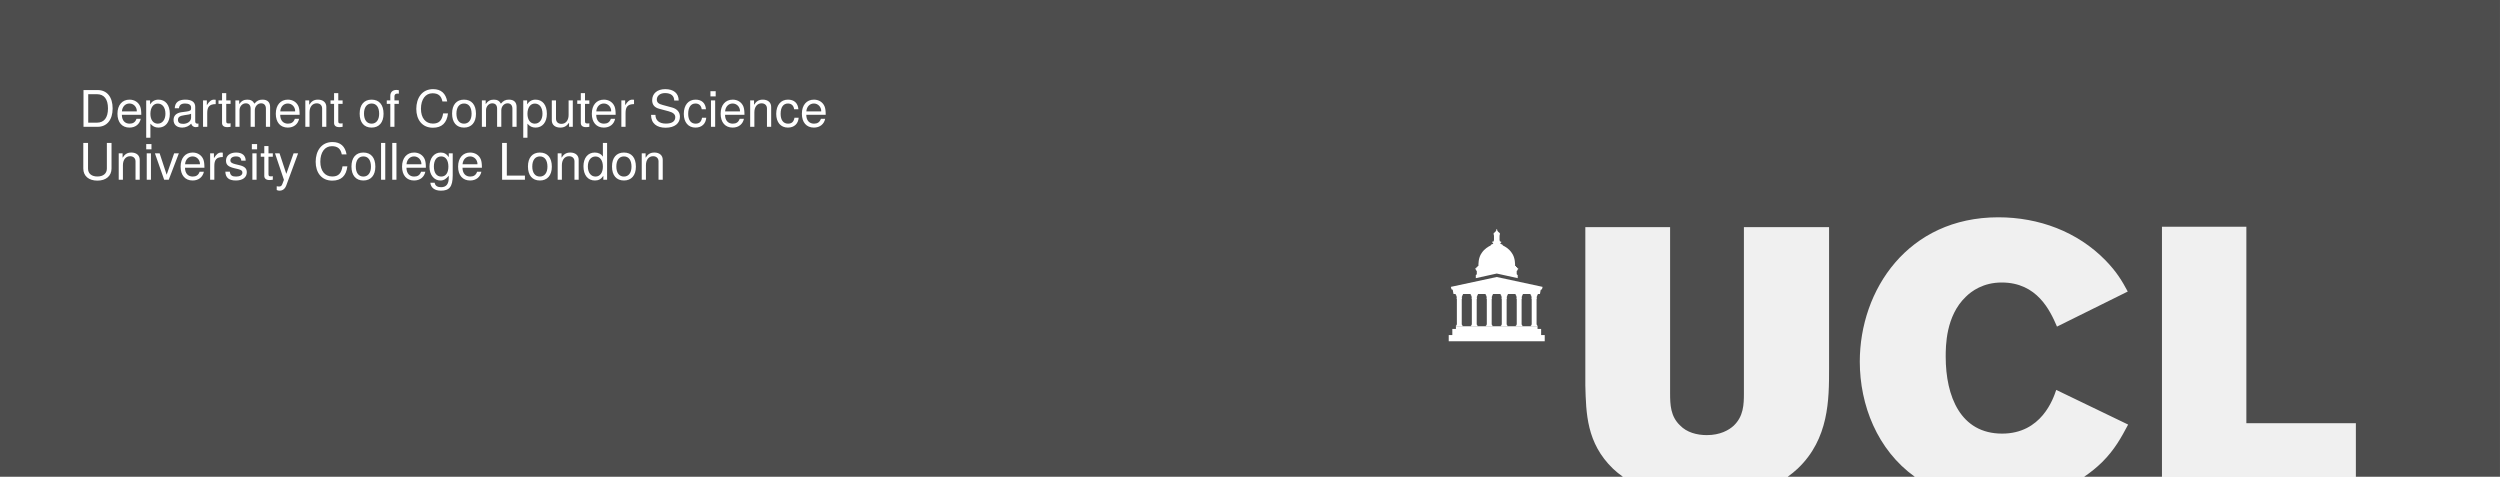
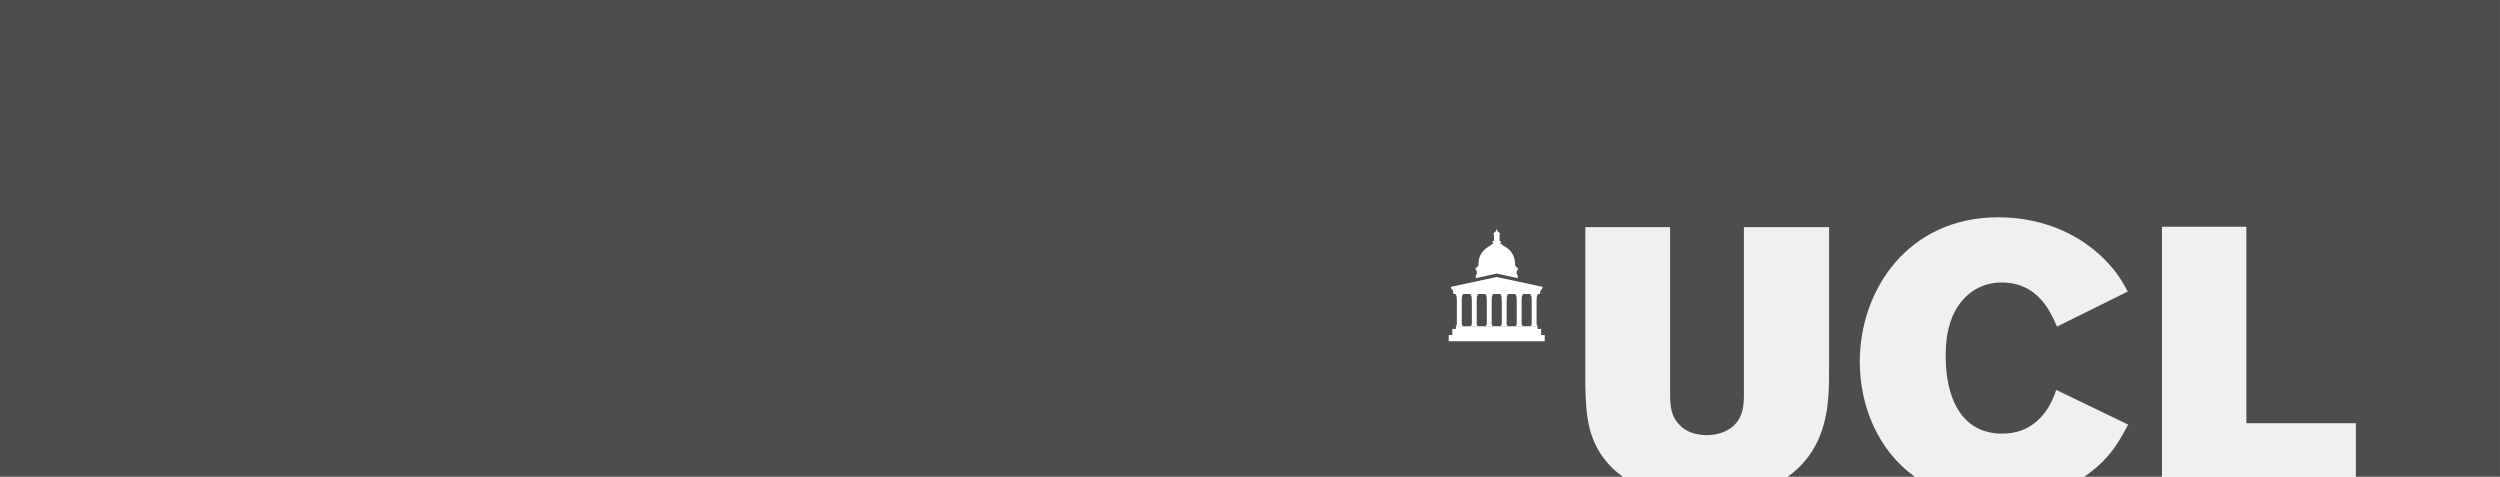
- <svg xmlns="http://www.w3.org/2000/svg" viewBox="0 0 793.707 151.347" height="151.347" width="793.707" xml:space="preserve" id="svg833" version="1.1">
+ <svg xmlns="http://www.w3.org/2000/svg" version="1.1" id="svg833" xml:space="preserve" width="793.707" height="151.347" viewBox="0 0 793.707 151.347">
  <defs id="defs837" />
-   <g style="display:inline" transform="matrix(1.333333,0,0,-1.333333,0,151.3467)" id="g841">
-     <g transform="scale(0.1)" id="g843" style="fill:#4d4d4d">
-       <path transform="matrix(7.5,0,0,-7.5,0,1135.1)" d="M 0,-0.002 V 151.346 h 515.221 c -1.136,-0.805 -2.192,-1.658 -3.135,-2.559 -8.413,-8.135 -8.531,-17.585 -8.771,-26.439 V 72.102 h 26.914 v 52.76 c 0,3.59 0.124,7.298 3.127,10.168 2.161,2.275 5.407,3.111 8.529,3.111 4.205,0 6.972,-1.558 8.533,-2.99 3.123,-2.992 3.244,-6.699 3.244,-10.289 V 72.102 h 27.035 v 44.982 c 0,9.687 6.7e-4,22.253 -9.973,31.703 -0.953,0.893 -2.005,1.744 -3.139,2.559 h 40.305 c -11.864,-8.514 -17.439,-22.737 -17.439,-36.535 0,-22.73 15.263,-45.822 43.979,-45.822 12.857,0 25.113,4.548 34.006,13.643 3.607,3.707 5.288,6.577 7.088,9.926 l -22.467,11.131 c -2.167,-5.028 -6.251,-14 -17.547,-14 -5.888,0 -9.611,2.752 -11.414,4.547 -6.369,6.099 -6.369,15.671 -6.369,19.025 0,12.558 4.69,24.402 17.906,24.402 12.497,0 16.221,-11.007 17.184,-13.877 l 22.828,11.008 c -2.164,4.065 -4.204,7.894 -8.287,11.961 -1.753,1.717 -3.653,3.24 -5.658,4.592 h 24.686 V 71.98 h 26.793 v 62.379 h 34.77 v 16.986 h 45.752 V -0.002 Z" style="fill:#4d4d4d;fill-opacity:1;fill-rule:nonzero;stroke:none;stroke-width:0.133" id="path845" />
-       <path id="path847" style="fill:#ffffff;fill-opacity:1;fill-rule:nonzero;stroke:none" d="m 3672.62,452.16 c -0.39,0.086 -108.75,23.367 -108.75,23.367 0,0 -108.5,-23.316 -108.71,-23.367 -0.59,-0.117 -0.39,-0.617 -0.39,-0.617 l 1.5,-5.563 0.31,0.008 -0.04,-0.008 c 0,0 1.68,0.211 2.66,-1.343 l 1.62,-8.934 c 0,0 0.04,-0.625 0.68,-0.625 0.67,0 3.93,0 3.93,0 h 196.89 c 0,0 3.42,0 3.97,0 0.55,0 0.6,0.457 0.6,0.457 l 1.63,8.938 c 0.93,1.75 2.75,1.507 2.75,1.507 l -0.04,0.008 0.27,-0.008 1.51,5.563 c 0,0 0.21,0.5 -0.39,0.617" />
-       <path id="path849" style="fill:#ffffff;fill-opacity:1;fill-rule:nonzero;stroke:none" d="m 3661.25,432.199 c 0.12,0 0.23,0.094 0.23,0.246 v 2.774 c 0,0.14 -0.11,0.023 -0.23,0.023 h -16.52 c -0.12,0 -0.26,0.117 -0.26,-0.023 v -2.774 c 0,-0.152 0.14,-0.246 0.26,-0.246 l 0.7,-0.008 c 0.33,0 0.35,-0.332 0.35,-0.656 0,-0.414 0.18,-2.562 1.68,-3.859 0.22,-0.188 0.16,-0.715 -0.31,-0.715 -0.04,0 -0.47,0 -0.51,0 -0.37,0 -0.39,-0.254 -0.27,-0.453 0.13,-0.25 0.17,-0.981 0.17,-1.324 0,-0.348 0,-0.961 0,-1.207 0,-0.219 0.02,-0.395 0.24,-0.395 0.02,0 0.23,0 0.25,0 0,0 0.16,0.02 0.16,-0.176 0,-0.16 0,-0.238 0,-0.238 v -60.762 c -0.18,-0.187 -0.82,-0.84 -0.88,-0.883 -0.04,-0.054 -0.1,-0.132 -0.1,-0.226 v -1.031 c 0,-0.071 -0.02,-0.176 -0.08,-0.219 -0.04,-0.047 -0.13,-0.074 -0.23,-0.074 h -0.76 c -0.14,0 -0.26,-0.121 -0.26,-0.246 0,0 0,-1.696 0,-1.758 h 16.19 c 0,0.062 0,1.758 0,1.758 0,0.125 -0.11,0.246 -0.23,0.246 h -0.76 c -0.1,0 -0.18,0.027 -0.24,0.074 -0.04,0.043 -0.07,0.148 -0.07,0.219 v 1.031 c 0,0.078 -0.02,0.141 -0.1,0.215 -0.1,0.082 -0.63,0.625 -0.88,0.894 v 60.762 c 0,0 0,0.078 0,0.238 0,0.196 0.16,0.176 0.16,0.176 0.01,0 0.21,0 0.23,0 0.21,0 0.25,0.176 0.25,0.395 0,0.246 0,0.859 0,1.207 0,0.343 0.06,1.074 0.18,1.324 0.14,0.199 0.1,0.453 -0.29,0.453 -0.02,0 -0.47,0 -0.49,0 -0.47,0 -0.53,0.531 -0.33,0.715 1.52,1.238 1.68,3.398 1.68,3.812 0,0.371 -0.02,0.703 0.39,0.703 l 0.68,0.008" />
-       <path id="path851" style="fill:#ffffff;fill-opacity:1;fill-rule:nonzero;stroke:none" d="m 3625.63,432.199 c 0.11,0 0.23,0.094 0.23,0.246 v 2.774 c 0,0.14 -0.12,0.023 -0.23,0.023 h -16.55 c -0.13,0 -0.23,0.117 -0.23,-0.023 v -2.774 c 0,-0.152 0.1,-0.246 0.23,-0.246 l 0.72,-0.008 c 0.32,0 0.34,-0.332 0.34,-0.656 0,-0.414 0.19,-2.562 1.68,-3.859 0.21,-0.188 0.13,-0.715 -0.3,-0.715 -0.04,0 -0.48,0 -0.5,0 -0.39,0 -0.43,-0.254 -0.32,-0.453 0.16,-0.25 0.18,-0.981 0.18,-1.324 0,-0.348 0,-0.961 0,-1.207 0,-0.219 0.04,-0.395 0.25,-0.395 h 0.24 c 0,0 0.17,0.02 0.17,-0.176 0,-0.16 0.02,-0.238 0.02,-0.238 v -60.762 c -0.19,-0.187 -0.86,-0.84 -0.9,-0.883 -0.05,-0.054 -0.09,-0.132 -0.09,-0.226 v -1.031 c 0,-0.071 0,-0.176 -0.08,-0.219 -0.04,-0.047 -0.12,-0.074 -0.22,-0.074 h -0.78 c -0.11,0 -0.21,-0.121 -0.21,-0.246 0,0 0,-1.696 0,-1.758 h 16.15 c 0,0.062 0,1.758 0,1.758 0,0.125 -0.12,0.246 -0.23,0.246 h -0.77 c -0.09,0 -0.19,0.027 -0.23,0.074 -0.06,0.043 -0.08,0.148 -0.08,0.219 v 1.031 c 0,0.078 -0.02,0.141 -0.1,0.215 -0.07,0.082 -0.6,0.625 -0.88,0.894 v 60.762 c 0,0 0,0.078 0,0.238 0,0.196 0.18,0.176 0.18,0.176 0.02,0 0.2,0 0.22,0 0.21,0 0.23,0.176 0.23,0.395 0,0.246 0,0.859 0,1.207 0,0.343 0.08,1.074 0.21,1.324 0.1,0.199 0.06,0.453 -0.31,0.453 -0.02,0 -0.45,0 -0.49,0 -0.47,0 -0.52,0.531 -0.31,0.715 1.52,1.238 1.68,3.398 1.68,3.812 0,0.371 -0.02,0.703 0.37,0.703 l 0.71,0.008" />
-       <path id="path853" style="fill:#ffffff;fill-opacity:1;fill-rule:nonzero;stroke:none" d="m 3589.98,432.199 c 0.14,0 0.22,0.094 0.22,0.246 v 2.774 c 0,0.14 -0.08,0.023 -0.22,0.023 h -16.54 c -0.14,0 -0.24,0.117 -0.24,-0.023 v -2.774 c 0,-0.152 0.1,-0.246 0.24,-0.246 l 0.72,-0.008 c 0.31,0 0.33,-0.332 0.33,-0.656 0,-0.414 0.2,-2.562 1.7,-3.859 0.2,-0.188 0.12,-0.715 -0.31,-0.715 -0.04,0 -0.49,0 -0.51,0 -0.39,0 -0.41,-0.254 -0.29,-0.453 0.13,-0.25 0.17,-0.981 0.17,-1.324 0,-0.348 0,-0.961 0,-1.207 0,-0.219 0.02,-0.395 0.22,-0.395 0.02,0 0.25,0 0.27,0 0,0 0.18,0.02 0.18,-0.176 0,-0.16 0,-0.238 0,-0.238 v -60.762 c -0.18,-0.187 -0.84,-0.84 -0.9,-0.883 -0.06,-0.054 -0.1,-0.132 -0.1,-0.226 v -1.031 c 0,-0.071 -0.02,-0.176 -0.06,-0.219 -0.06,-0.047 -0.15,-0.074 -0.23,-0.074 h -0.76 c -0.12,0 -0.24,-0.121 -0.24,-0.246 0,0 0,-1.696 0,-1.758 h 16.16 c 0,0.062 0,1.758 0,1.758 0,0.125 -0.12,0.246 -0.24,0.246 h -0.76 c -0.1,0 -0.2,0.027 -0.24,0.074 -0.03,0.043 -0.07,0.148 -0.07,0.219 v 1.031 c 0,0.078 -0.02,0.141 -0.08,0.215 -0.1,0.082 -0.61,0.625 -0.9,0.894 v 60.762 c 0,0 0,0.078 0,0.238 0,0.196 0.18,0.176 0.18,0.176 0.02,0 0.19,0 0.19,0 0.26,0 0.27,0.176 0.27,0.395 0,0.246 0,0.859 0,1.207 0,0.343 0.06,1.074 0.2,1.324 0.1,0.199 0.1,0.453 -0.29,0.453 -0.02,0 -0.47,0 -0.51,0 -0.47,0 -0.53,0.531 -0.29,0.715 1.5,1.238 1.64,3.398 1.64,3.812 0,0.371 0,0.703 0.39,0.703 l 0.7,0.008" />
-       <path id="path855" style="fill:#ffffff;fill-opacity:1;fill-rule:nonzero;stroke:none" d="m 3554.34,432.199 c 0.13,0 0.23,0.094 0.23,0.246 v 2.774 c 0,0.14 -0.1,0.023 -0.23,0.023 h -16.55 c -0.13,0 -0.21,0.117 -0.21,-0.023 v -2.774 c 0,-0.152 0.08,-0.246 0.21,-0.246 l 0.71,-0.008 c 0.33,0 0.35,-0.332 0.35,-0.656 0,-0.414 0.19,-2.562 1.7,-3.859 0.21,-0.188 0.11,-0.715 -0.32,-0.715 -0.03,0 -0.48,0 -0.5,0 -0.39,0 -0.41,-0.254 -0.3,-0.453 0.14,-0.25 0.18,-0.981 0.18,-1.324 0,-0.348 0,-0.961 0,-1.207 0,-0.219 0.02,-0.395 0.25,-0.395 0,0 0.22,0 0.24,0 0,0 0.17,0.02 0.17,-0.176 0,-0.16 0,-0.238 0,-0.238 v -60.762 c -0.17,-0.187 -0.84,-0.84 -0.89,-0.883 -0.04,-0.054 -0.08,-0.132 -0.08,-0.226 v -1.031 c 0,-0.071 -0.02,-0.176 -0.08,-0.219 -0.06,-0.047 -0.16,-0.074 -0.24,-0.074 h -0.76 c -0.13,0 -0.23,-0.121 -0.23,-0.246 0,0 0,-1.696 0,-1.758 h 16.15 c 0,0.062 0,1.758 0,1.758 0,0.125 -0.1,0.246 -0.23,0.246 h -0.77 c -0.09,0 -0.17,0.027 -0.23,0.074 -0.04,0.043 -0.06,0.148 -0.06,0.219 v 1.031 c 0,0.078 -0.02,0.141 -0.1,0.215 -0.09,0.082 -0.62,0.625 -0.87,0.894 v 60.762 c 0,0 -0.02,0.078 -0.02,0.238 0,0.196 0.17,0.176 0.17,0.176 0.02,0 0.22,0 0.24,0 0.19,0 0.23,0.176 0.23,0.395 0,0.246 0,0.859 0,1.207 0,0.343 0.06,1.074 0.2,1.324 0.11,0.199 0.07,0.453 -0.3,0.453 -0.04,0 -0.47,0 -0.49,0 -0.48,0 -0.54,0.531 -0.33,0.715 1.53,1.238 1.68,3.398 1.68,3.812 0,0.371 -0.02,0.703 0.37,0.703 l 0.71,0.008" />
-       <path id="path857" style="fill:#ffffff;fill-opacity:1;fill-rule:nonzero;stroke:none" d="m 3518.69,432.199 c 0.14,0 0.24,0.094 0.24,0.246 v 2.774 c 0,0.14 -0.1,0.023 -0.24,0.023 h -16.52 c -0.14,0 -0.24,0.117 -0.24,-0.023 v -2.774 c 0,-0.152 0.1,-0.246 0.24,-0.246 l 0.68,-0.008 c 0.35,0 0.37,-0.332 0.37,-0.656 0,-0.414 0.2,-2.562 1.7,-3.859 0.2,-0.188 0.12,-0.715 -0.33,-0.715 -0.02,0 -0.49,0 -0.51,0 -0.39,0 -0.41,-0.254 -0.29,-0.453 0.14,-0.25 0.17,-0.981 0.17,-1.324 0,-0.348 0,-0.961 0,-1.207 0,-0.219 0.02,-0.395 0.26,-0.395 0.02,0 0.21,0 0.23,0 0,0 0.18,0.02 0.18,-0.176 0,-0.16 0,-0.238 0,-0.238 v -60.762 c -0.18,-0.187 -0.84,-0.84 -0.88,-0.883 -0.06,-0.054 -0.1,-0.132 -0.1,-0.226 v -1.031 c 0,-0.071 -0.02,-0.176 -0.08,-0.219 -0.03,-0.047 -0.13,-0.074 -0.23,-0.074 h -0.74 c -0.14,0 -0.26,-0.121 -0.26,-0.246 0,0 0,-1.696 0,-1.758 h 16.16 c 0,0.062 0,1.758 0,1.758 0,0.125 -0.1,0.246 -0.22,0.246 h -0.78 c -0.08,0 -0.16,0.027 -0.21,0.074 -0.06,0.043 -0.08,0.148 -0.08,0.219 v 1.031 c 0,0.078 -0.02,0.141 -0.1,0.215 -0.08,0.082 -0.63,0.625 -0.9,0.894 v 60.762 c 0,0 0,0.078 0,0.238 0,0.196 0.18,0.176 0.18,0.176 0.02,0 0.21,0 0.21,0 0.24,0 0.26,0.176 0.26,0.395 0,0.246 0,0.859 0,1.207 0,0.343 0.05,1.074 0.19,1.324 0.14,0.199 0.1,0.453 -0.29,0.453 -0.02,0 -0.47,0 -0.51,0 -0.47,0 -0.53,0.531 -0.31,0.715 1.52,1.238 1.68,3.398 1.68,3.812 0,0.371 -0.02,0.703 0.37,0.703 l 0.7,0.008" />
-       <path id="path859" style="fill:#ffffff;fill-opacity:1;fill-rule:nonzero;stroke:none" d="m 3483.05,432.199 c 0.13,0 0.25,0.094 0.25,0.246 v 2.774 c 0,0.14 -0.12,0.023 -0.25,0.023 h -16.53 c -0.13,0 -0.23,0.117 -0.23,-0.023 v -2.774 c 0,-0.152 0.1,-0.246 0.23,-0.246 l 0.71,-0.008 c 0.33,0 0.35,-0.332 0.35,-0.656 0,-0.414 0.19,-2.562 1.7,-3.859 0.19,-0.188 0.11,-0.715 -0.32,-0.715 -0.03,0 -0.48,0 -0.52,0 -0.37,0 -0.39,-0.254 -0.28,-0.453 0.14,-0.25 0.16,-0.981 0.16,-1.324 0,-0.348 0,-0.961 0,-1.207 0,-0.219 0.02,-0.395 0.25,-0.395 h 0.24 c 0,0 0.17,0.02 0.17,-0.176 0,-0.16 0,-0.238 0,-0.238 v -60.762 c -0.17,-0.187 -0.82,-0.84 -0.87,-0.883 -0.06,-0.054 -0.1,-0.132 -0.1,-0.226 v -1.031 c 0,-0.071 -0.02,-0.176 -0.06,-0.219 -0.06,-0.047 -0.16,-0.074 -0.24,-0.074 h -0.76 c -0.13,0 -0.25,-0.121 -0.25,-0.246 0,0 0,-1.696 0,-1.758 h 16.17 c 0,0.062 0,1.758 0,1.758 0,0.125 -0.1,0.246 -0.23,0.246 h -0.78 c -0.08,0 -0.18,0.027 -0.22,0.074 -0.06,0.043 -0.08,0.148 -0.08,0.219 v 1.031 c 0,0.078 -0.02,0.141 -0.08,0.215 -0.09,0.082 -0.64,0.625 -0.89,0.894 v 60.762 c 0,0 0,0.078 0,0.238 0,0.196 0.15,0.176 0.15,0.176 0.02,0 0.22,0 0.22,0 0.23,0 0.27,0.176 0.27,0.395 0,0.246 0,0.859 0,1.207 0,0.343 0.04,1.074 0.2,1.324 0.09,0.199 0.07,0.453 -0.3,0.453 -0.04,0 -0.47,0 -0.5,0 -0.49,0 -0.53,0.531 -0.32,0.715 1.51,1.238 1.66,3.398 1.66,3.812 0,0.371 -0.02,0.703 0.39,0.703 l 0.69,0.008" />
-       <path id="path861" style="fill:#ffffff;fill-opacity:1;fill-rule:nonzero;stroke:none" d="m 3614.47,496.555 c 0,0 -1.34,0 -1.7,0 -0.45,0 -0.43,0.371 -0.43,0.371 0,0 0,1.461 0,1.832 0,0.469 -0.46,0.469 -0.46,0.469 0,0 -1.25,0 -1.67,0 -0.46,0 -0.44,0.421 -0.44,0.421 v 1.688 c 0,0 0,0.371 -0.43,0.371 -0.16,0 -0.73,0 -1,0 -0.35,0 -0.72,0.293 -0.74,0.777 -0.06,2.309 0.74,18.614 -7.87,30.414 -6.78,10.137 -16.12,15.286 -21.27,17.68 -0.1,2.199 -3.23,3.035 -4.59,3.508 -0.73,0.242 -1.35,0.531 -1.35,1.172 0,0.035 -0.02,0.719 -0.02,0.75 0,0.683 0.63,0.957 1.56,0.93 0.3,-0.012 0.51,0.242 0.51,0.429 v 1.981 c 0,0.281 -0.25,0.597 -0.66,0.597 -0.69,0 -1.47,0.004 -1.86,0.004 -0.45,0 -0.66,0.406 -0.66,0.656 0,0.399 0,0.219 0,0.989 0,0.582 -0.45,0.91 -0.8,1.082 v 12.168 c 0,0.41 0.31,0.355 0.58,0.355 0.04,0 0.1,0 0.14,0.016 h 0.04 c 0.15,0 0.29,0.14 0.29,0.297 v 1.16 c 0,0.168 -0.14,0.289 -0.29,0.289 h -0.55 c -0.19,0.09 -0.33,0.344 -0.33,0.891 0,0.558 0.17,0.824 0.41,0.871 h 0.47 c 0.15,0 0.29,0.129 0.29,0.289 v 1.183 c 0,0.149 -0.14,0.282 -0.29,0.282 h -0.63 c -0.27,0.039 -0.47,0.156 -0.74,0.371 -2.07,1.64 -4.16,4.004 -4.16,4.355 0,0.192 0,0.207 0,0.442 0,0.246 -0.25,0.742 -0.82,0.742 -0.55,0 -0.47,0.57 -0.18,0.57 0.2,0 0.24,0.055 0.24,0.328 0,0.164 0,0.469 0,0.785 0,0.352 -1.06,1.817 -1.06,1.817 h -0.07 c 0,0 -1.08,-1.465 -1.08,-1.817 0,-0.316 0,-0.621 0,-0.785 0,-0.273 0.08,-0.328 0.26,-0.328 0.29,0 0.37,-0.57 -0.16,-0.57 -0.57,0 -0.82,-0.496 -0.82,-0.742 0,-0.235 -0.02,-0.25 -0.02,-0.442 0,-0.351 -2.09,-2.715 -4.16,-4.355 -0.27,-0.215 -0.47,-0.332 -0.74,-0.371 h -0.63 c -0.15,0 -0.29,-0.133 -0.29,-0.282 v -1.183 c 0,-0.16 0.14,-0.289 0.29,-0.289 h 0.49 c 0.22,-0.047 0.39,-0.313 0.39,-0.871 0,-0.547 -0.14,-0.801 -0.33,-0.891 h -0.55 c -0.15,0 -0.29,-0.121 -0.29,-0.289 v -1.16 c 0,-0.157 0.14,-0.297 0.29,-0.297 h 0.04 c 0.06,-0.016 0.1,-0.016 0.14,-0.016 0.27,0 0.6,0.055 0.6,-0.355 v -12.168 c -0.35,-0.172 -0.82,-0.5 -0.82,-1.082 0,-0.77 0,-0.59 0,-0.989 0,-0.25 -0.21,-0.656 -0.66,-0.656 -0.39,0 -1.19,-0.004 -1.86,-0.004 -0.41,0 -0.68,-0.316 -0.68,-0.597 v -1.981 c 0,-0.187 0.23,-0.441 0.51,-0.429 0.94,0.027 1.58,-0.247 1.58,-0.93 0,-0.031 -0.02,-0.715 -0.02,-0.75 0,-0.641 -0.64,-0.93 -1.35,-1.172 -1.36,-0.473 -4.49,-1.309 -4.57,-3.508 -5.17,-2.394 -14.53,-7.543 -21.27,-17.68 -8.63,-11.8 -7.81,-28.105 -7.89,-30.414 -0.02,-0.484 -0.37,-0.777 -0.74,-0.777 -0.25,0 -0.84,0 -1,0 -0.43,0 -0.43,-0.371 -0.43,-0.371 v -1.688 c 0,0 0.02,-0.421 -0.43,-0.421 -0.43,0 -1.69,0 -1.69,0 0,0 -0.43,0 -0.43,-0.469 0,-0.371 0,-1.832 0,-1.832 0,0 0.02,-0.371 -0.47,-0.371 -0.34,0 -1.7,0 -1.7,0 0,0 -0.47,0 -0.47,-0.477 0,-0.277 0,-1.371 0,-1.973 0,-0.218 0.14,-0.257 0.29,-0.285 0.51,-0.066 1.54,-0.531 1.54,-1.652 0,-1.926 1.18,-2.109 1.65,-2.109 v -7.098 c 0,-1.652 -1.29,-2.305 -2.02,-2.481 -0.15,-0.023 -0.35,-0.195 -0.35,-0.394 0,-0.184 0,-7.305 0,-7.305 l 49.85,10.996 h 0.07 l 49.85,-10.996 c 0,0 0,7.121 0,7.305 0,0.199 -0.22,0.371 -0.37,0.394 -0.73,0.176 -2,0.829 -2,2.481 v 7.098 c 0.47,0 1.65,0.183 1.65,2.109 0,1.121 1.03,1.586 1.52,1.652 0.17,0.028 0.31,0.067 0.31,0.285 0,0.602 0,1.696 0,1.973 0,0.477 -0.49,0.477 -0.49,0.477" />
-       <path id="path863" style="fill:#ffffff;fill-opacity:1;fill-rule:nonzero;stroke:none" d="m 3669.61,337.246 v 14.57 h -8.52 v 6.36 H 3466.7 v -6.352 h -8.54 v -14.558 h -8.57 v -14.719 l 228.59,-0.016 v 14.715 h -8.57" />
+   <g id="g841" transform="matrix(1.333333,0,0,-1.333333,0,151.3467)" style="display:inline">
+     <g style="fill:#4d4d4d" id="g843" transform="scale(0.1)">
+       <path id="path845" style="fill:#4d4d4d;fill-opacity:1;fill-rule:nonzero;stroke:none;stroke-width:0.133" d="M 0,-0.002 V 151.346 h 515.221 c -1.136,-0.805 -2.192,-1.658 -3.135,-2.559 -8.413,-8.135 -8.531,-17.585 -8.771,-26.439 V 72.102 h 26.914 v 52.76 c 0,3.59 0.124,7.298 3.127,10.168 2.161,2.275 5.407,3.111 8.529,3.111 4.205,0 6.972,-1.558 8.533,-2.99 3.123,-2.992 3.244,-6.699 3.244,-10.289 V 72.102 h 27.035 v 44.982 c 0,9.687 6.7e-4,22.253 -9.973,31.703 -0.953,0.893 -2.005,1.744 -3.139,2.559 h 40.305 c -11.864,-8.514 -17.439,-22.737 -17.439,-36.535 0,-22.73 15.263,-45.822 43.979,-45.822 12.857,0 25.113,4.548 34.006,13.643 3.607,3.707 5.288,6.577 7.088,9.926 l -22.467,11.131 c -2.167,-5.028 -6.251,-14 -17.547,-14 -5.888,0 -9.611,2.752 -11.414,4.547 -6.369,6.099 -6.369,15.671 -6.369,19.025 0,12.558 4.69,24.402 17.906,24.402 12.497,0 16.221,-11.007 17.184,-13.877 l 22.828,11.008 c -2.164,4.065 -4.204,7.894 -8.287,11.961 -1.753,1.717 -3.653,3.24 -5.658,4.592 h 24.686 V 71.98 h 26.793 v 62.379 h 34.77 v 16.986 h 45.752 V -0.002 Z" transform="matrix(7.5,0,0,-7.5,0,1135.1)" />
+       <path d="m 3672.62,452.16 c -0.39,0.086 -108.75,23.367 -108.75,23.367 0,0 -108.5,-23.316 -108.71,-23.367 -0.59,-0.117 -0.39,-0.617 -0.39,-0.617 l 1.5,-5.563 0.31,0.008 -0.04,-0.008 c 0,0 1.68,0.211 2.66,-1.343 l 1.62,-8.934 c 0,0 0.04,-0.625 0.68,-0.625 0.67,0 3.93,0 3.93,0 h 196.89 c 0,0 3.42,0 3.97,0 0.55,0 0.6,0.457 0.6,0.457 l 1.63,8.938 c 0.93,1.75 2.75,1.507 2.75,1.507 l -0.04,0.008 0.27,-0.008 1.51,5.563 c 0,0 0.21,0.5 -0.39,0.617" style="fill:#ffffff;fill-opacity:1;fill-rule:nonzero;stroke:none" id="path847" />
+       <path d="m 3661.25,432.199 c 0.12,0 0.23,0.094 0.23,0.246 v 2.774 c 0,0.14 -0.11,0.023 -0.23,0.023 h -16.52 c -0.12,0 -0.26,0.117 -0.26,-0.023 v -2.774 c 0,-0.152 0.14,-0.246 0.26,-0.246 l 0.7,-0.008 c 0.33,0 0.35,-0.332 0.35,-0.656 0,-0.414 0.18,-2.562 1.68,-3.859 0.22,-0.188 0.16,-0.715 -0.31,-0.715 -0.04,0 -0.47,0 -0.51,0 -0.37,0 -0.39,-0.254 -0.27,-0.453 0.13,-0.25 0.17,-0.981 0.17,-1.324 0,-0.348 0,-0.961 0,-1.207 0,-0.219 0.02,-0.395 0.24,-0.395 0.02,0 0.23,0 0.25,0 0,0 0.16,0.02 0.16,-0.176 0,-0.16 0,-0.238 0,-0.238 v -60.762 c -0.18,-0.187 -0.82,-0.84 -0.88,-0.883 -0.04,-0.054 -0.1,-0.132 -0.1,-0.226 v -1.031 c 0,-0.071 -0.02,-0.176 -0.08,-0.219 -0.04,-0.047 -0.13,-0.074 -0.23,-0.074 h -0.76 c -0.14,0 -0.26,-0.121 -0.26,-0.246 0,0 0,-1.696 0,-1.758 h 16.19 c 0,0.062 0,1.758 0,1.758 0,0.125 -0.11,0.246 -0.23,0.246 h -0.76 c -0.1,0 -0.18,0.027 -0.24,0.074 -0.04,0.043 -0.07,0.148 -0.07,0.219 v 1.031 c 0,0.078 -0.02,0.141 -0.1,0.215 -0.1,0.082 -0.63,0.625 -0.88,0.894 v 60.762 c 0,0 0,0.078 0,0.238 0,0.196 0.16,0.176 0.16,0.176 0.01,0 0.21,0 0.23,0 0.21,0 0.25,0.176 0.25,0.395 0,0.246 0,0.859 0,1.207 0,0.343 0.06,1.074 0.18,1.324 0.14,0.199 0.1,0.453 -0.29,0.453 -0.02,0 -0.47,0 -0.49,0 -0.47,0 -0.53,0.531 -0.33,0.715 1.52,1.238 1.68,3.398 1.68,3.812 0,0.371 -0.02,0.703 0.39,0.703 l 0.68,0.008" style="fill:#ffffff;fill-opacity:1;fill-rule:nonzero;stroke:none" id="path849" />
+       <path d="m 3625.63,432.199 c 0.11,0 0.23,0.094 0.23,0.246 v 2.774 c 0,0.14 -0.12,0.023 -0.23,0.023 h -16.55 c -0.13,0 -0.23,0.117 -0.23,-0.023 v -2.774 c 0,-0.152 0.1,-0.246 0.23,-0.246 l 0.72,-0.008 c 0.32,0 0.34,-0.332 0.34,-0.656 0,-0.414 0.19,-2.562 1.68,-3.859 0.21,-0.188 0.13,-0.715 -0.3,-0.715 -0.04,0 -0.48,0 -0.5,0 -0.39,0 -0.43,-0.254 -0.32,-0.453 0.16,-0.25 0.18,-0.981 0.18,-1.324 0,-0.348 0,-0.961 0,-1.207 0,-0.219 0.04,-0.395 0.25,-0.395 h 0.24 c 0,0 0.17,0.02 0.17,-0.176 0,-0.16 0.02,-0.238 0.02,-0.238 v -60.762 c -0.19,-0.187 -0.86,-0.84 -0.9,-0.883 -0.05,-0.054 -0.09,-0.132 -0.09,-0.226 v -1.031 c 0,-0.071 0,-0.176 -0.08,-0.219 -0.04,-0.047 -0.12,-0.074 -0.22,-0.074 h -0.78 c -0.11,0 -0.21,-0.121 -0.21,-0.246 0,0 0,-1.696 0,-1.758 h 16.15 c 0,0.062 0,1.758 0,1.758 0,0.125 -0.12,0.246 -0.23,0.246 h -0.77 c -0.09,0 -0.19,0.027 -0.23,0.074 -0.06,0.043 -0.08,0.148 -0.08,0.219 v 1.031 c 0,0.078 -0.02,0.141 -0.1,0.215 -0.07,0.082 -0.6,0.625 -0.88,0.894 v 60.762 c 0,0 0,0.078 0,0.238 0,0.196 0.18,0.176 0.18,0.176 0.02,0 0.2,0 0.22,0 0.21,0 0.23,0.176 0.23,0.395 0,0.246 0,0.859 0,1.207 0,0.343 0.08,1.074 0.21,1.324 0.1,0.199 0.06,0.453 -0.31,0.453 -0.02,0 -0.45,0 -0.49,0 -0.47,0 -0.52,0.531 -0.31,0.715 1.52,1.238 1.68,3.398 1.68,3.812 0,0.371 -0.02,0.703 0.37,0.703 l 0.71,0.008" style="fill:#ffffff;fill-opacity:1;fill-rule:nonzero;stroke:none" id="path851" />
+       <path d="m 3589.98,432.199 c 0.14,0 0.22,0.094 0.22,0.246 v 2.774 c 0,0.14 -0.08,0.023 -0.22,0.023 h -16.54 c -0.14,0 -0.24,0.117 -0.24,-0.023 v -2.774 c 0,-0.152 0.1,-0.246 0.24,-0.246 l 0.72,-0.008 c 0.31,0 0.33,-0.332 0.33,-0.656 0,-0.414 0.2,-2.562 1.7,-3.859 0.2,-0.188 0.12,-0.715 -0.31,-0.715 -0.04,0 -0.49,0 -0.51,0 -0.39,0 -0.41,-0.254 -0.29,-0.453 0.13,-0.25 0.17,-0.981 0.17,-1.324 0,-0.348 0,-0.961 0,-1.207 0,-0.219 0.02,-0.395 0.22,-0.395 0.02,0 0.25,0 0.27,0 0,0 0.18,0.02 0.18,-0.176 0,-0.16 0,-0.238 0,-0.238 v -60.762 c -0.18,-0.187 -0.84,-0.84 -0.9,-0.883 -0.06,-0.054 -0.1,-0.132 -0.1,-0.226 v -1.031 c 0,-0.071 -0.02,-0.176 -0.06,-0.219 -0.06,-0.047 -0.15,-0.074 -0.23,-0.074 h -0.76 c -0.12,0 -0.24,-0.121 -0.24,-0.246 0,0 0,-1.696 0,-1.758 h 16.16 c 0,0.062 0,1.758 0,1.758 0,0.125 -0.12,0.246 -0.24,0.246 h -0.76 c -0.1,0 -0.2,0.027 -0.24,0.074 -0.03,0.043 -0.07,0.148 -0.07,0.219 v 1.031 c 0,0.078 -0.02,0.141 -0.08,0.215 -0.1,0.082 -0.61,0.625 -0.9,0.894 v 60.762 c 0,0 0,0.078 0,0.238 0,0.196 0.18,0.176 0.18,0.176 0.02,0 0.19,0 0.19,0 0.26,0 0.27,0.176 0.27,0.395 0,0.246 0,0.859 0,1.207 0,0.343 0.06,1.074 0.2,1.324 0.1,0.199 0.1,0.453 -0.29,0.453 -0.02,0 -0.47,0 -0.51,0 -0.47,0 -0.53,0.531 -0.29,0.715 1.5,1.238 1.64,3.398 1.64,3.812 0,0.371 0,0.703 0.39,0.703 l 0.7,0.008" style="fill:#ffffff;fill-opacity:1;fill-rule:nonzero;stroke:none" id="path853" />
+       <path d="m 3554.34,432.199 c 0.13,0 0.23,0.094 0.23,0.246 v 2.774 c 0,0.14 -0.1,0.023 -0.23,0.023 h -16.55 c -0.13,0 -0.21,0.117 -0.21,-0.023 v -2.774 c 0,-0.152 0.08,-0.246 0.21,-0.246 l 0.71,-0.008 c 0.33,0 0.35,-0.332 0.35,-0.656 0,-0.414 0.19,-2.562 1.7,-3.859 0.21,-0.188 0.11,-0.715 -0.32,-0.715 -0.03,0 -0.48,0 -0.5,0 -0.39,0 -0.41,-0.254 -0.3,-0.453 0.14,-0.25 0.18,-0.981 0.18,-1.324 0,-0.348 0,-0.961 0,-1.207 0,-0.219 0.02,-0.395 0.25,-0.395 0,0 0.22,0 0.24,0 0,0 0.17,0.02 0.17,-0.176 0,-0.16 0,-0.238 0,-0.238 v -60.762 c -0.17,-0.187 -0.84,-0.84 -0.89,-0.883 -0.04,-0.054 -0.08,-0.132 -0.08,-0.226 v -1.031 c 0,-0.071 -0.02,-0.176 -0.08,-0.219 -0.06,-0.047 -0.16,-0.074 -0.24,-0.074 h -0.76 c -0.13,0 -0.23,-0.121 -0.23,-0.246 0,0 0,-1.696 0,-1.758 h 16.15 c 0,0.062 0,1.758 0,1.758 0,0.125 -0.1,0.246 -0.23,0.246 h -0.77 c -0.09,0 -0.17,0.027 -0.23,0.074 -0.04,0.043 -0.06,0.148 -0.06,0.219 v 1.031 c 0,0.078 -0.02,0.141 -0.1,0.215 -0.09,0.082 -0.62,0.625 -0.87,0.894 v 60.762 c 0,0 -0.02,0.078 -0.02,0.238 0,0.196 0.17,0.176 0.17,0.176 0.02,0 0.22,0 0.24,0 0.19,0 0.23,0.176 0.23,0.395 0,0.246 0,0.859 0,1.207 0,0.343 0.06,1.074 0.2,1.324 0.11,0.199 0.07,0.453 -0.3,0.453 -0.04,0 -0.47,0 -0.49,0 -0.48,0 -0.54,0.531 -0.33,0.715 1.53,1.238 1.68,3.398 1.68,3.812 0,0.371 -0.02,0.703 0.37,0.703 l 0.71,0.008" style="fill:#ffffff;fill-opacity:1;fill-rule:nonzero;stroke:none" id="path855" />
+       <path d="m 3518.69,432.199 c 0.14,0 0.24,0.094 0.24,0.246 v 2.774 c 0,0.14 -0.1,0.023 -0.24,0.023 h -16.52 c -0.14,0 -0.24,0.117 -0.24,-0.023 v -2.774 c 0,-0.152 0.1,-0.246 0.24,-0.246 l 0.68,-0.008 c 0.35,0 0.37,-0.332 0.37,-0.656 0,-0.414 0.2,-2.562 1.7,-3.859 0.2,-0.188 0.12,-0.715 -0.33,-0.715 -0.02,0 -0.49,0 -0.51,0 -0.39,0 -0.41,-0.254 -0.29,-0.453 0.14,-0.25 0.17,-0.981 0.17,-1.324 0,-0.348 0,-0.961 0,-1.207 0,-0.219 0.02,-0.395 0.26,-0.395 0.02,0 0.21,0 0.23,0 0,0 0.18,0.02 0.18,-0.176 0,-0.16 0,-0.238 0,-0.238 v -60.762 c -0.18,-0.187 -0.84,-0.84 -0.88,-0.883 -0.06,-0.054 -0.1,-0.132 -0.1,-0.226 v -1.031 c 0,-0.071 -0.02,-0.176 -0.08,-0.219 -0.03,-0.047 -0.13,-0.074 -0.23,-0.074 h -0.74 c -0.14,0 -0.26,-0.121 -0.26,-0.246 0,0 0,-1.696 0,-1.758 h 16.16 c 0,0.062 0,1.758 0,1.758 0,0.125 -0.1,0.246 -0.22,0.246 h -0.78 c -0.08,0 -0.16,0.027 -0.21,0.074 -0.06,0.043 -0.08,0.148 -0.08,0.219 v 1.031 c 0,0.078 -0.02,0.141 -0.1,0.215 -0.08,0.082 -0.63,0.625 -0.9,0.894 v 60.762 c 0,0 0,0.078 0,0.238 0,0.196 0.18,0.176 0.18,0.176 0.02,0 0.21,0 0.21,0 0.24,0 0.26,0.176 0.26,0.395 0,0.246 0,0.859 0,1.207 0,0.343 0.05,1.074 0.19,1.324 0.14,0.199 0.1,0.453 -0.29,0.453 -0.02,0 -0.47,0 -0.51,0 -0.47,0 -0.53,0.531 -0.31,0.715 1.52,1.238 1.68,3.398 1.68,3.812 0,0.371 -0.02,0.703 0.37,0.703 l 0.7,0.008" style="fill:#ffffff;fill-opacity:1;fill-rule:nonzero;stroke:none" id="path857" />
+       <path d="m 3483.05,432.199 c 0.13,0 0.25,0.094 0.25,0.246 v 2.774 c 0,0.14 -0.12,0.023 -0.25,0.023 h -16.53 c -0.13,0 -0.23,0.117 -0.23,-0.023 v -2.774 c 0,-0.152 0.1,-0.246 0.23,-0.246 l 0.71,-0.008 c 0.33,0 0.35,-0.332 0.35,-0.656 0,-0.414 0.19,-2.562 1.7,-3.859 0.19,-0.188 0.11,-0.715 -0.32,-0.715 -0.03,0 -0.48,0 -0.52,0 -0.37,0 -0.39,-0.254 -0.28,-0.453 0.14,-0.25 0.16,-0.981 0.16,-1.324 0,-0.348 0,-0.961 0,-1.207 0,-0.219 0.02,-0.395 0.25,-0.395 h 0.24 c 0,0 0.17,0.02 0.17,-0.176 0,-0.16 0,-0.238 0,-0.238 v -60.762 c -0.17,-0.187 -0.82,-0.84 -0.87,-0.883 -0.06,-0.054 -0.1,-0.132 -0.1,-0.226 v -1.031 c 0,-0.071 -0.02,-0.176 -0.06,-0.219 -0.06,-0.047 -0.16,-0.074 -0.24,-0.074 h -0.76 c -0.13,0 -0.25,-0.121 -0.25,-0.246 0,0 0,-1.696 0,-1.758 h 16.17 c 0,0.062 0,1.758 0,1.758 0,0.125 -0.1,0.246 -0.23,0.246 h -0.78 c -0.08,0 -0.18,0.027 -0.22,0.074 -0.06,0.043 -0.08,0.148 -0.08,0.219 v 1.031 c 0,0.078 -0.02,0.141 -0.08,0.215 -0.09,0.082 -0.64,0.625 -0.89,0.894 v 60.762 c 0,0 0,0.078 0,0.238 0,0.196 0.15,0.176 0.15,0.176 0.02,0 0.22,0 0.22,0 0.23,0 0.27,0.176 0.27,0.395 0,0.246 0,0.859 0,1.207 0,0.343 0.04,1.074 0.2,1.324 0.09,0.199 0.07,0.453 -0.3,0.453 -0.04,0 -0.47,0 -0.5,0 -0.49,0 -0.53,0.531 -0.32,0.715 1.51,1.238 1.66,3.398 1.66,3.812 0,0.371 -0.02,0.703 0.39,0.703 l 0.69,0.008" style="fill:#ffffff;fill-opacity:1;fill-rule:nonzero;stroke:none" id="path859" />
+       <path d="m 3614.47,496.555 c 0,0 -1.34,0 -1.7,0 -0.45,0 -0.43,0.371 -0.43,0.371 0,0 0,1.461 0,1.832 0,0.469 -0.46,0.469 -0.46,0.469 0,0 -1.25,0 -1.67,0 -0.46,0 -0.44,0.421 -0.44,0.421 v 1.688 c 0,0 0,0.371 -0.43,0.371 -0.16,0 -0.73,0 -1,0 -0.35,0 -0.72,0.293 -0.74,0.777 -0.06,2.309 0.74,18.614 -7.87,30.414 -6.78,10.137 -16.12,15.286 -21.27,17.68 -0.1,2.199 -3.23,3.035 -4.59,3.508 -0.73,0.242 -1.35,0.531 -1.35,1.172 0,0.035 -0.02,0.719 -0.02,0.75 0,0.683 0.63,0.957 1.56,0.93 0.3,-0.012 0.51,0.242 0.51,0.429 v 1.981 c 0,0.281 -0.25,0.597 -0.66,0.597 -0.69,0 -1.47,0.004 -1.86,0.004 -0.45,0 -0.66,0.406 -0.66,0.656 0,0.399 0,0.219 0,0.989 0,0.582 -0.45,0.91 -0.8,1.082 v 12.168 c 0,0.41 0.31,0.355 0.58,0.355 0.04,0 0.1,0 0.14,0.016 h 0.04 c 0.15,0 0.29,0.14 0.29,0.297 v 1.16 c 0,0.168 -0.14,0.289 -0.29,0.289 h -0.55 c -0.19,0.09 -0.33,0.344 -0.33,0.891 0,0.558 0.17,0.824 0.41,0.871 h 0.47 c 0.15,0 0.29,0.129 0.29,0.289 v 1.183 c 0,0.149 -0.14,0.282 -0.29,0.282 h -0.63 c -0.27,0.039 -0.47,0.156 -0.74,0.371 -2.07,1.64 -4.16,4.004 -4.16,4.355 0,0.192 0,0.207 0,0.442 0,0.246 -0.25,0.742 -0.82,0.742 -0.55,0 -0.47,0.57 -0.18,0.57 0.2,0 0.24,0.055 0.24,0.328 0,0.164 0,0.469 0,0.785 0,0.352 -1.06,1.817 -1.06,1.817 h -0.07 c 0,0 -1.08,-1.465 -1.08,-1.817 0,-0.316 0,-0.621 0,-0.785 0,-0.273 0.08,-0.328 0.26,-0.328 0.29,0 0.37,-0.57 -0.16,-0.57 -0.57,0 -0.82,-0.496 -0.82,-0.742 0,-0.235 -0.02,-0.25 -0.02,-0.442 0,-0.351 -2.09,-2.715 -4.16,-4.355 -0.27,-0.215 -0.47,-0.332 -0.74,-0.371 h -0.63 c -0.15,0 -0.29,-0.133 -0.29,-0.282 v -1.183 c 0,-0.16 0.14,-0.289 0.29,-0.289 h 0.49 c 0.22,-0.047 0.39,-0.313 0.39,-0.871 0,-0.547 -0.14,-0.801 -0.33,-0.891 h -0.55 c -0.15,0 -0.29,-0.121 -0.29,-0.289 v -1.16 c 0,-0.157 0.14,-0.297 0.29,-0.297 h 0.04 c 0.06,-0.016 0.1,-0.016 0.14,-0.016 0.27,0 0.6,0.055 0.6,-0.355 v -12.168 c -0.35,-0.172 -0.82,-0.5 -0.82,-1.082 0,-0.77 0,-0.59 0,-0.989 0,-0.25 -0.21,-0.656 -0.66,-0.656 -0.39,0 -1.19,-0.004 -1.86,-0.004 -0.41,0 -0.68,-0.316 -0.68,-0.597 v -1.981 c 0,-0.187 0.23,-0.441 0.51,-0.429 0.94,0.027 1.58,-0.247 1.58,-0.93 0,-0.031 -0.02,-0.715 -0.02,-0.75 0,-0.641 -0.64,-0.93 -1.35,-1.172 -1.36,-0.473 -4.49,-1.309 -4.57,-3.508 -5.17,-2.394 -14.53,-7.543 -21.27,-17.68 -8.63,-11.8 -7.81,-28.105 -7.89,-30.414 -0.02,-0.484 -0.37,-0.777 -0.74,-0.777 -0.25,0 -0.84,0 -1,0 -0.43,0 -0.43,-0.371 -0.43,-0.371 v -1.688 c 0,0 0.02,-0.421 -0.43,-0.421 -0.43,0 -1.69,0 -1.69,0 0,0 -0.43,0 -0.43,-0.469 0,-0.371 0,-1.832 0,-1.832 0,0 0.02,-0.371 -0.47,-0.371 -0.34,0 -1.7,0 -1.7,0 0,0 -0.47,0 -0.47,-0.477 0,-0.277 0,-1.371 0,-1.973 0,-0.218 0.14,-0.257 0.29,-0.285 0.51,-0.066 1.54,-0.531 1.54,-1.652 0,-1.926 1.18,-2.109 1.65,-2.109 v -7.098 c 0,-1.652 -1.29,-2.305 -2.02,-2.481 -0.15,-0.023 -0.35,-0.195 -0.35,-0.394 0,-0.184 0,-7.305 0,-7.305 l 49.85,10.996 h 0.07 l 49.85,-10.996 c 0,0 0,7.121 0,7.305 0,0.199 -0.22,0.371 -0.37,0.394 -0.73,0.176 -2,0.829 -2,2.481 v 7.098 c 0.47,0 1.65,0.183 1.65,2.109 0,1.121 1.03,1.586 1.52,1.652 0.17,0.028 0.31,0.067 0.31,0.285 0,0.602 0,1.696 0,1.973 0,0.477 -0.49,0.477 -0.49,0.477" style="fill:#ffffff;fill-opacity:1;fill-rule:nonzero;stroke:none" id="path861" />
+       <path d="m 3669.61,337.246 v 14.57 h -8.52 v 6.36 H 3466.7 v -6.352 h -8.54 v -14.558 h -8.57 v -14.719 l 228.59,-0.016 v 14.715 h -8.57" style="fill:#ffffff;fill-opacity:1;fill-rule:nonzero;stroke:none" id="path863" />
    </g>
-     <text transform="scale(1,-1)" id="text867" y="-83.319" x="18.822" style="font-size:12px;line-height:1.05;font-family:HelveticaNeue;-inkscape-font-specification:HelveticaNeue;letter-spacing:0px;word-spacing:0px;stroke-width:0.75" xml:space="preserve">
-       <tspan style="font-style:normal;font-variant:normal;font-weight:normal;font-stretch:normal;font-size:12px;font-family:HelveticaNeue;-inkscape-font-specification:HelveticaNeue;fill:#ffffff;stroke-width:0.75" id="tspan1415" x="18.822" y="-83.319">Department of Computer Science</tspan>
-       <tspan id="tspan854" style="font-style:normal;font-variant:normal;font-weight:normal;font-stretch:normal;font-size:12px;font-family:HelveticaNeue;-inkscape-font-specification:HelveticaNeue;fill:#ffffff;stroke-width:0.75" x="18.822" y="-70.719">University College London</tspan>
-     </text>
  </g>
</svg>
